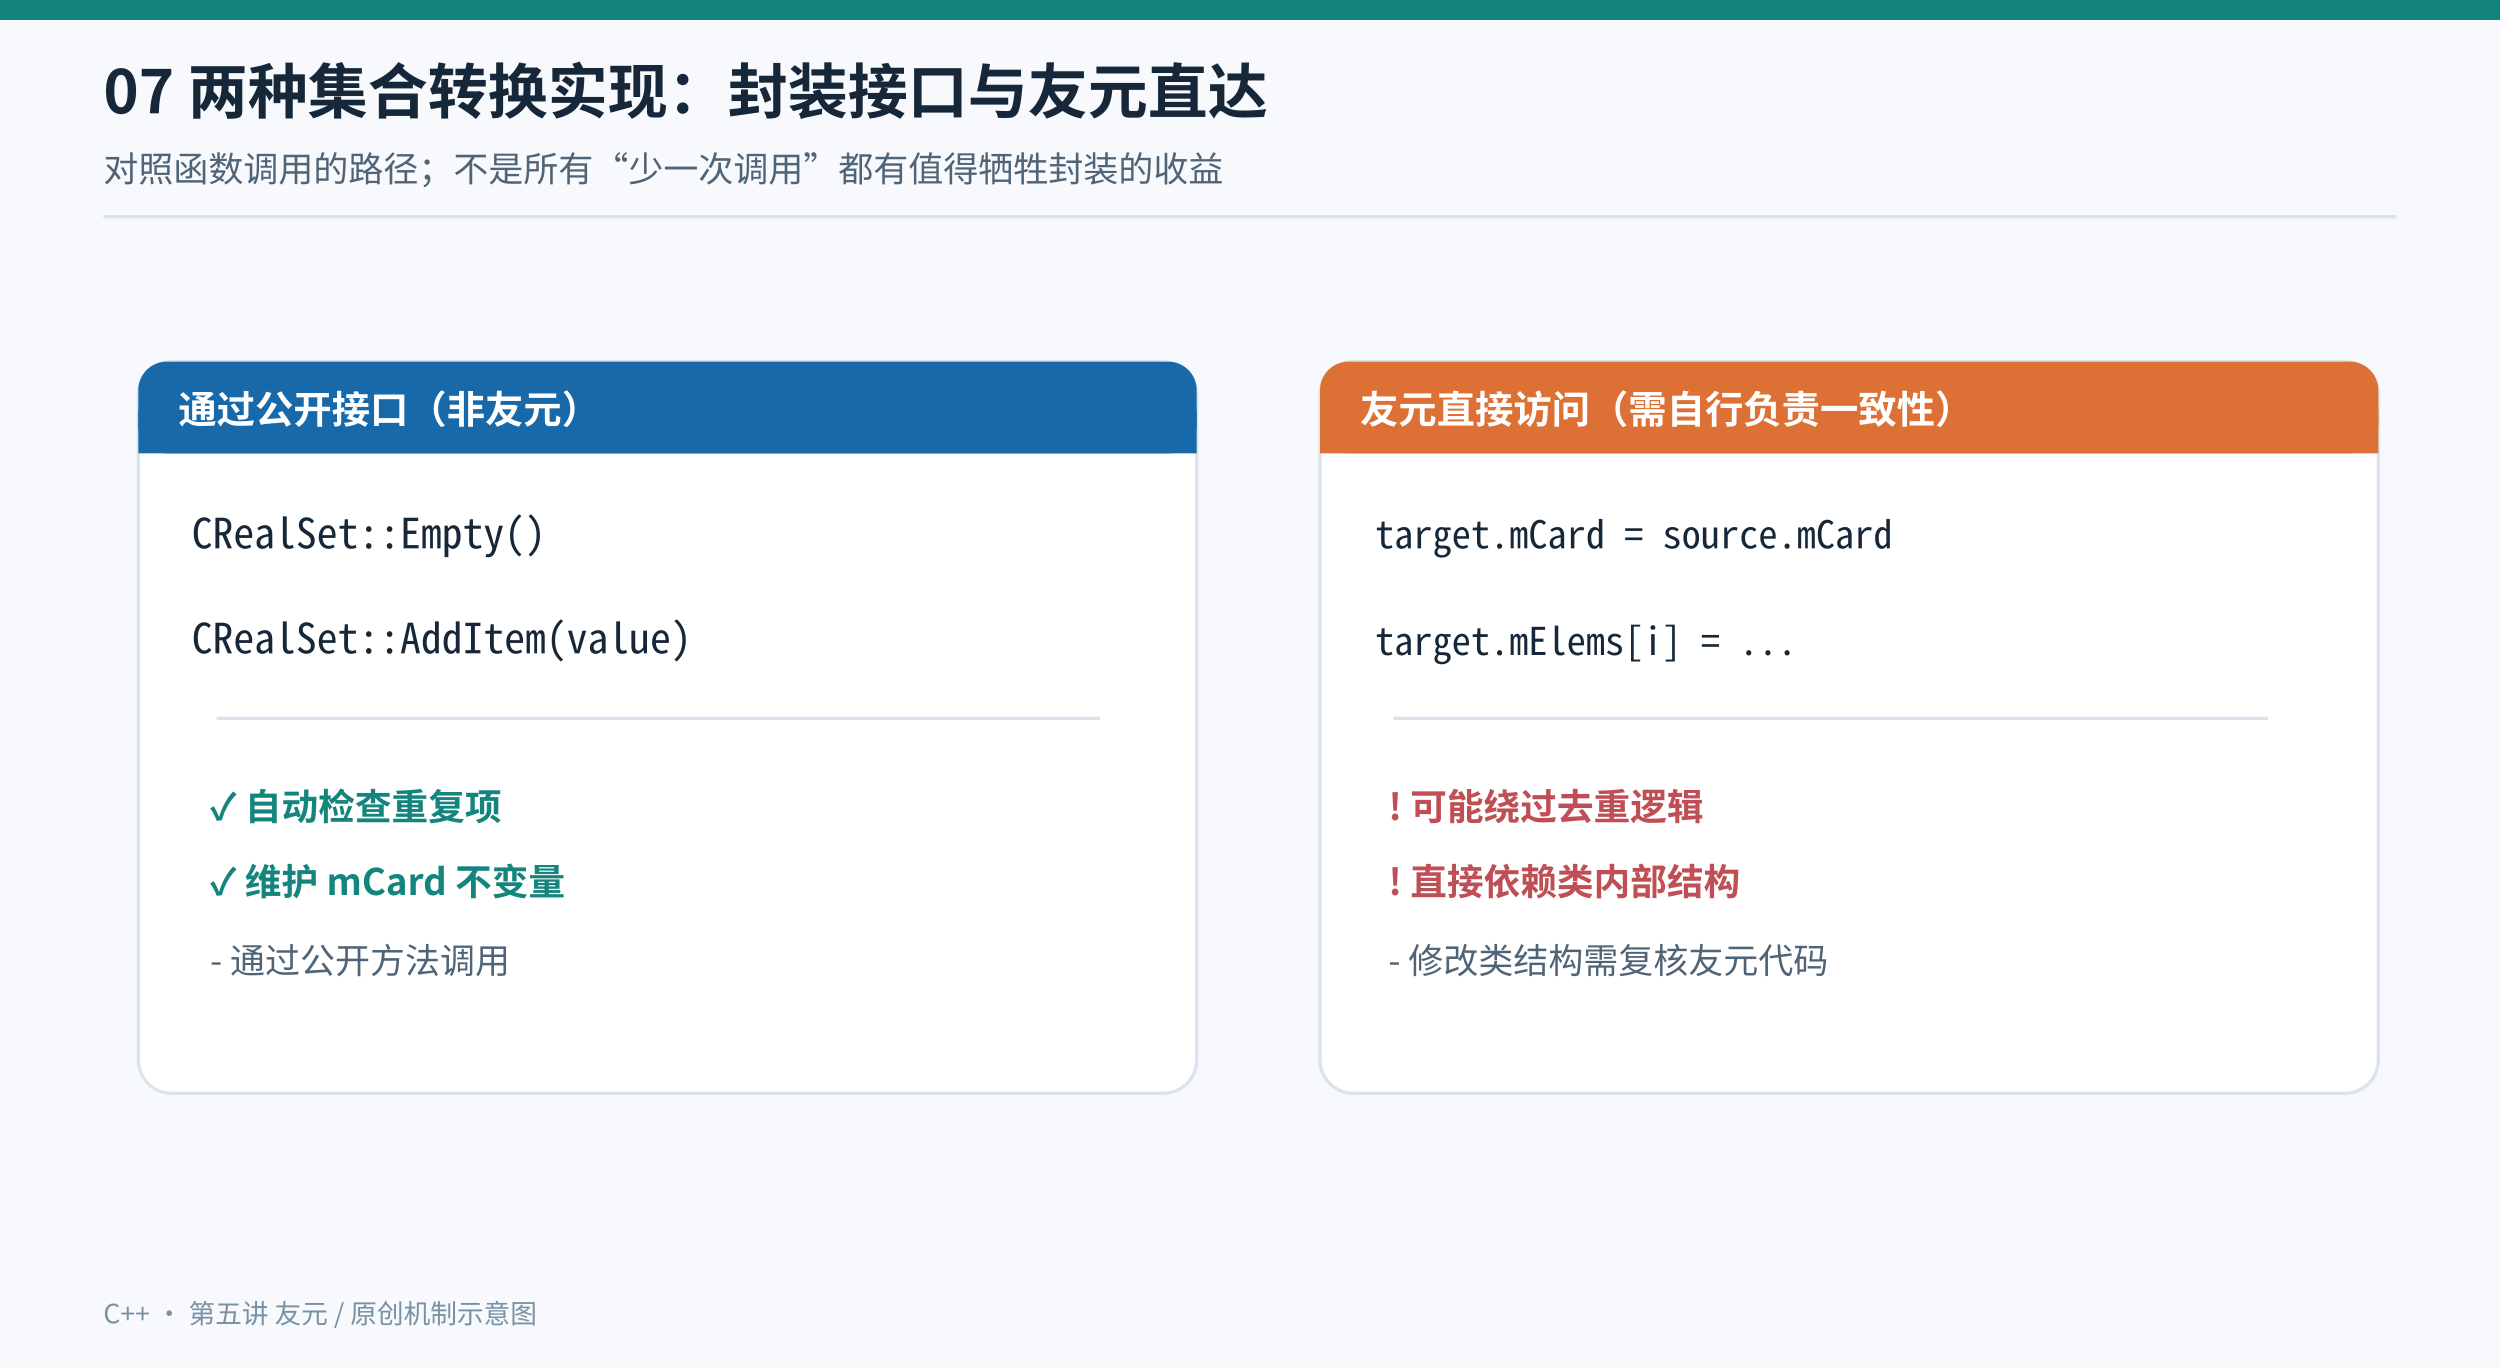
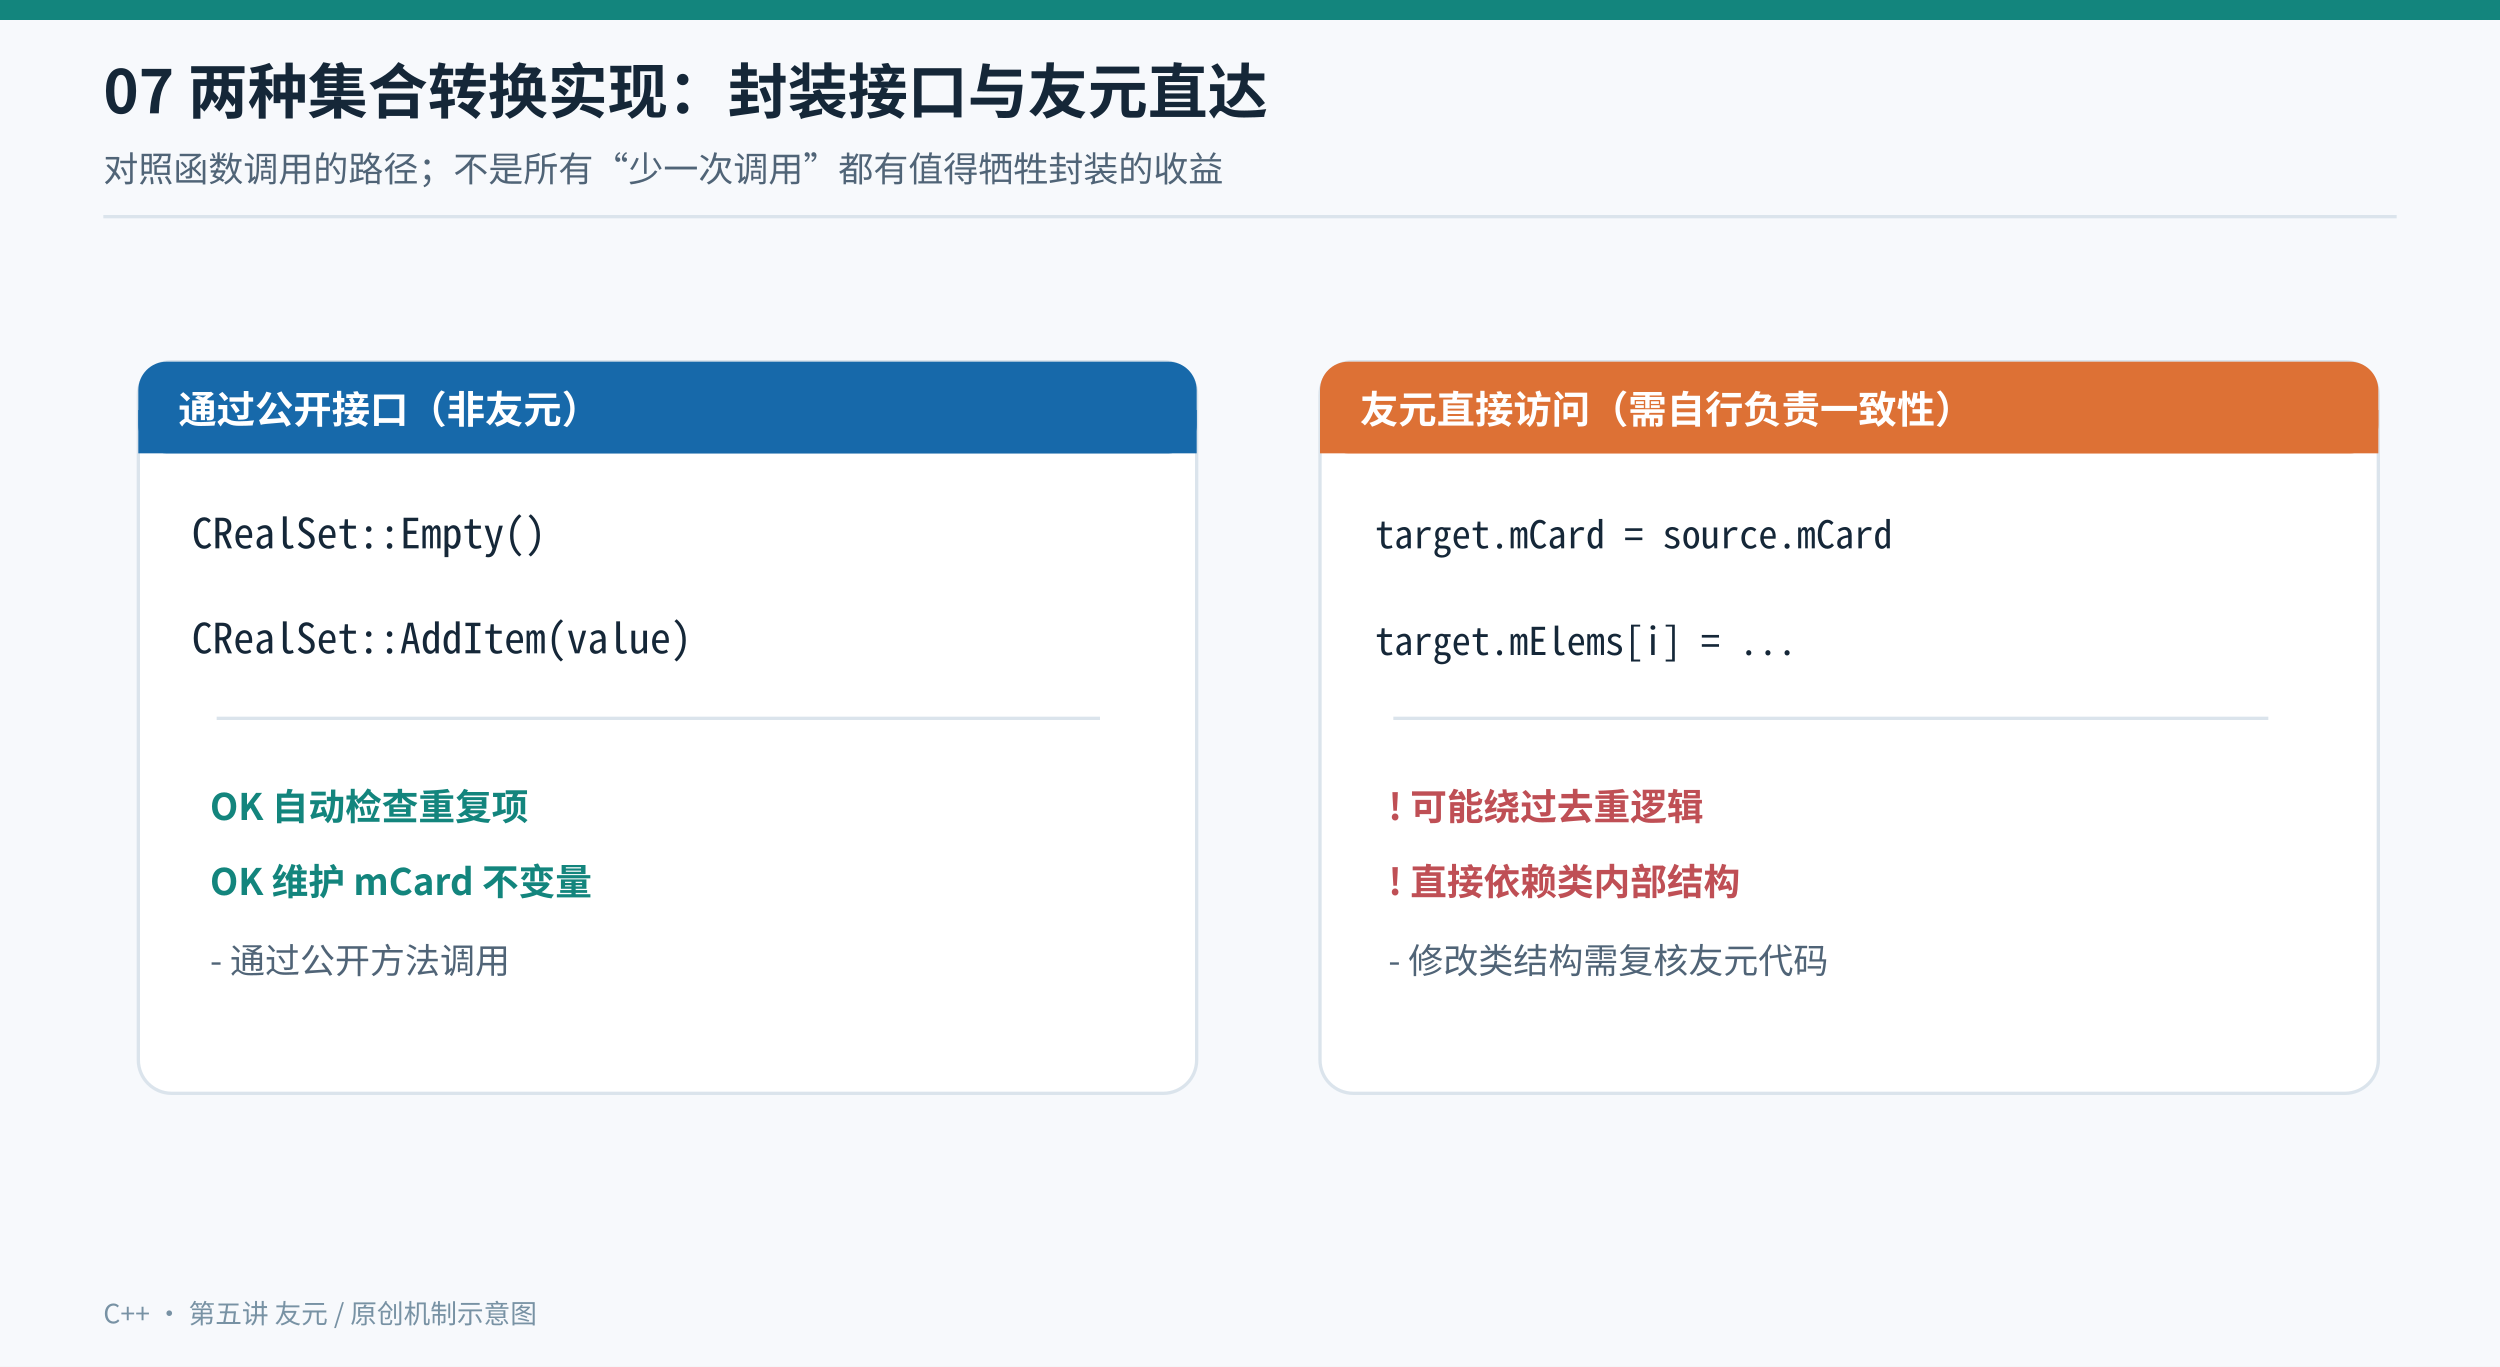
<svg xmlns="http://www.w3.org/2000/svg" baseProfile="full" height="820" version="1.1" viewBox="0 0 1500 820" width="1500">
  <defs>
    <marker id="arr-blue" markerHeight="10" markerWidth="10" orient="auto" refX="9" refY="5">
      <path d="M 0 0 L 10 5 L 0 10 Z" fill="#1769aa" />
    </marker>
    <marker id="arr-teal" markerHeight="10" markerWidth="10" orient="auto" refX="9" refY="5">
      <path d="M 0 0 L 10 5 L 0 10 Z" fill="#13857d" />
    </marker>
    <marker id="arr-red" markerHeight="10" markerWidth="10" orient="auto" refX="9" refY="5">
      <path d="M 0 0 L 10 5 L 0 10 Z" fill="#bf4f55" />
    </marker>
    <marker id="arr-orange" markerHeight="10" markerWidth="10" orient="auto" refX="9" refY="5">
      <path d="M 0 0 L 10 5 L 0 10 Z" fill="#dd7135" />
    </marker>
    <marker id="arr-gray" markerHeight="10" markerWidth="10" orient="auto" refX="9" refY="5">
      <path d="M 0 0 L 10 5 L 0 10 Z" fill="#506477" />
    </marker>
    <marker id="arr-purple" markerHeight="10" markerWidth="10" orient="auto" refX="9" refY="5">
      <path d="M 0 0 L 10 5 L 0 10 Z" fill="#7257af" />
    </marker>
  </defs>
  <rect fill="#f7f9fc" height="820" opacity="1" rx="0" ry="0" stroke="none" stroke-width="2" width="1500" x="0" y="0" />
  <rect fill="#13857d" height="12" opacity="1" rx="0" ry="0" stroke="none" stroke-width="2" width="1500" x="0" y="0" />
  <text fill="#152738" font-family="Noto Sans CJK SC, Noto Sans SC, SimHei, Microsoft YaHei, sans-serif" font-size="36" font-weight="700" opacity="1" text-anchor="start" x="62" y="68">07  两种集合转换实现：封装接口与友元直达</text>
  <text fill="#506477" font-family="Noto Sans CJK SC, Noto Sans SC, SimHei, Microsoft YaHei, sans-serif" font-size="21" font-weight="400" opacity="1" text-anchor="start" x="62" y="109">对照函数调用的路径；不是所有“少一次调用”都有值得牺牲封装的收益</text>
  <line stroke="#dbe4ec" stroke-width="2" x1="62" x2="1438" y1="130" y2="130" />
  <text fill="#7892a4" font-family="Noto Sans CJK SC, Noto Sans SC, SimHei, Microsoft YaHei, sans-serif" font-size="16" font-weight="400" opacity="1" text-anchor="start" x="62" y="794">C++  ·  第五讲 友元   /   原创机制示意图</text>
  <rect fill="#ffffff" height="439" opacity="1" rx="20" ry="20" stroke="#dbe4ec" stroke-width="2" width="635" x="83" y="217" />
  <rect fill="#1769aa" height="55" opacity="1" rx="17" ry="17" stroke="none" width="635" x="83" y="217" />
  <rect fill="#1769aa" height="26" opacity="1" rx="0" ry="0" stroke="none" width="635" x="83" y="246" />
  <text fill="#ffffff" font-family="Noto Sans CJK SC, Noto Sans SC, SimHei, Microsoft YaHei, sans-serif" font-size="23" font-weight="700" opacity="1" text-anchor="start" x="107" y="254">通过公开接口（非友元）</text>
  <text fill="#152738" font-family="Noto Sans Mono CJK SC, Noto Sans CJK SC, Noto Sans Mono, monospace" font-size="25" font-weight="400" opacity="1" text-anchor="start" x="115" y="329">CRealSet::Empty()</text>
  <text fill="#152738" font-family="Noto Sans Mono CJK SC, Noto Sans CJK SC, Noto Sans Mono, monospace" font-size="25" font-weight="400" opacity="1" text-anchor="start" x="115" y="392">CRealSet::AddItem(value)</text>
  <line stroke="#dbe4ec" stroke-width="2" x1="130" x2="660" y1="431" y2="431" />
-   <text fill="#13857d" font-family="Noto Sans CJK SC, Noto Sans SC, SimHei, Microsoft YaHei, sans-serif" font-size="22" font-weight="700" opacity="1" text-anchor="start" x="126" y="492">✓ 自动检查重复项</text>
-   <text fill="#13857d" font-family="Noto Sans CJK SC, Noto Sans SC, SimHei, Microsoft YaHei, sans-serif" font-size="22" font-weight="700" opacity="1" text-anchor="start" x="126" y="537">✓ 维护 mCard 不变量</text>
+   <text fill="#13857d" font-family="Noto Sans CJK SC, Noto Sans SC, SimHei, Microsoft YaHei, sans-serif" font-size="22" font-weight="700" opacity="1" text-anchor="start" x="126" y="492">OK 自动检查重复项</text>
+   <text fill="#13857d" font-family="Noto Sans CJK SC, Noto Sans SC, SimHei, Microsoft YaHei, sans-serif" font-size="22" font-weight="700" opacity="1" text-anchor="start" x="126" y="537">OK 维护 mCard 不变量</text>
  <text fill="#506477" font-family="Noto Sans CJK SC, Noto Sans SC, SimHei, Microsoft YaHei, sans-serif" font-size="21" font-weight="400" opacity="1" text-anchor="start" x="126" y="584"> -  通过公开方法调用</text>
  <rect fill="#ffffff" height="439" opacity="1" rx="20" ry="20" stroke="#dbe4ec" stroke-width="2" width="635" x="792" y="217" />
  <rect fill="#dd7135" height="55" opacity="1" rx="17" ry="17" stroke="none" width="635" x="792" y="217" />
  <rect fill="#dd7135" height="26" opacity="1" rx="0" ry="0" stroke="none" width="635" x="792" y="246" />
  <text fill="#ffffff" font-family="Noto Sans CJK SC, Noto Sans SC, SimHei, Microsoft YaHei, sans-serif" font-size="23" font-weight="700" opacity="1" text-anchor="start" x="816" y="254">友元直接访问（需自行负责一致性）</text>
  <text fill="#152738" font-family="Noto Sans Mono CJK SC, Noto Sans CJK SC, Noto Sans Mono, monospace" font-size="23" font-weight="400" opacity="1" text-anchor="start" x="825" y="329">target.mCard = source.mCard</text>
  <text fill="#152738" font-family="Noto Sans Mono CJK SC, Noto Sans CJK SC, Noto Sans Mono, monospace" font-size="23" font-weight="400" opacity="1" text-anchor="start" x="825" y="393">target.mElems[i] = ...</text>
  <line stroke="#dbe4ec" stroke-width="2" x1="836" x2="1361" y1="431" y2="431" />
  <text fill="#bf4f55" font-family="Noto Sans CJK SC, Noto Sans SC, SimHei, Microsoft YaHei, sans-serif" font-size="22" font-weight="700" opacity="1" text-anchor="start" x="833" y="492">! 可能绕过去重逻辑</text>
  <text fill="#bf4f55" font-family="Noto Sans CJK SC, Noto Sans SC, SimHei, Microsoft YaHei, sans-serif" font-size="22" font-weight="700" opacity="1" text-anchor="start" x="833" y="537">! 直接依赖类内部结构</text>
  <text fill="#506477" font-family="Noto Sans CJK SC, Noto Sans SC, SimHei, Microsoft YaHei, sans-serif" font-size="21" font-weight="400" opacity="1" text-anchor="start" x="833" y="584"> -  修改类结构需复核友元代码</text>
</svg>
